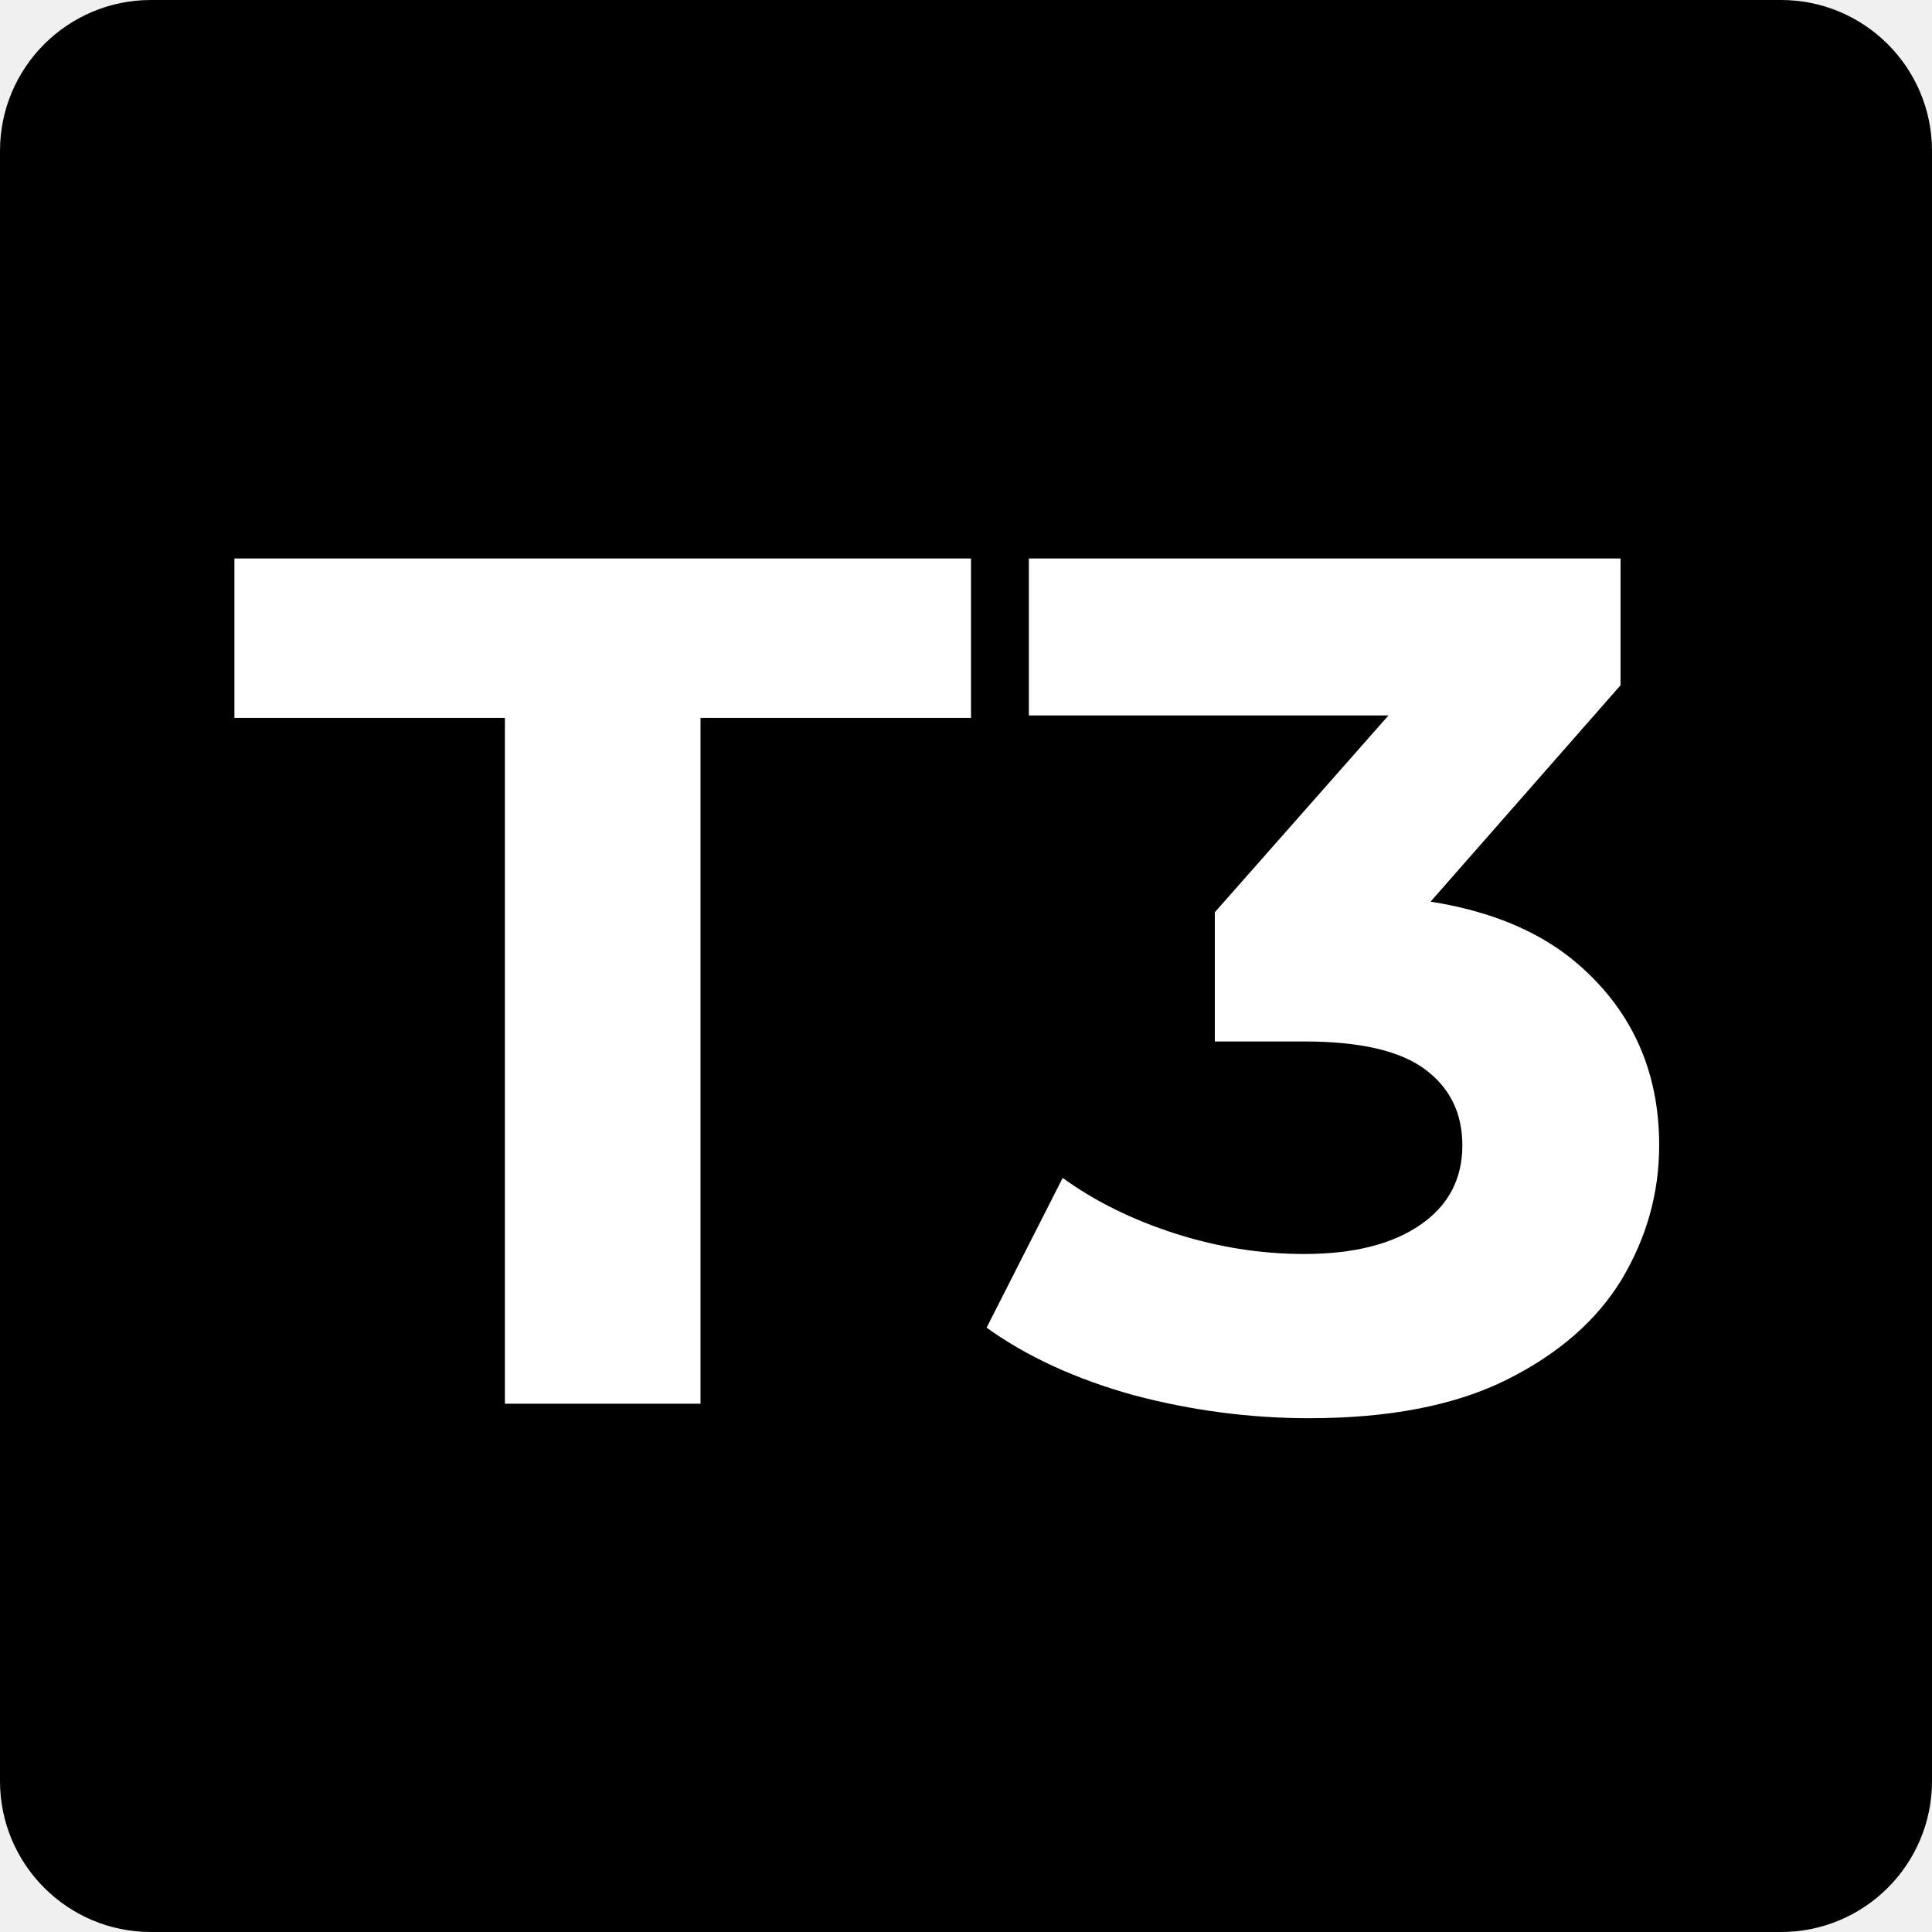
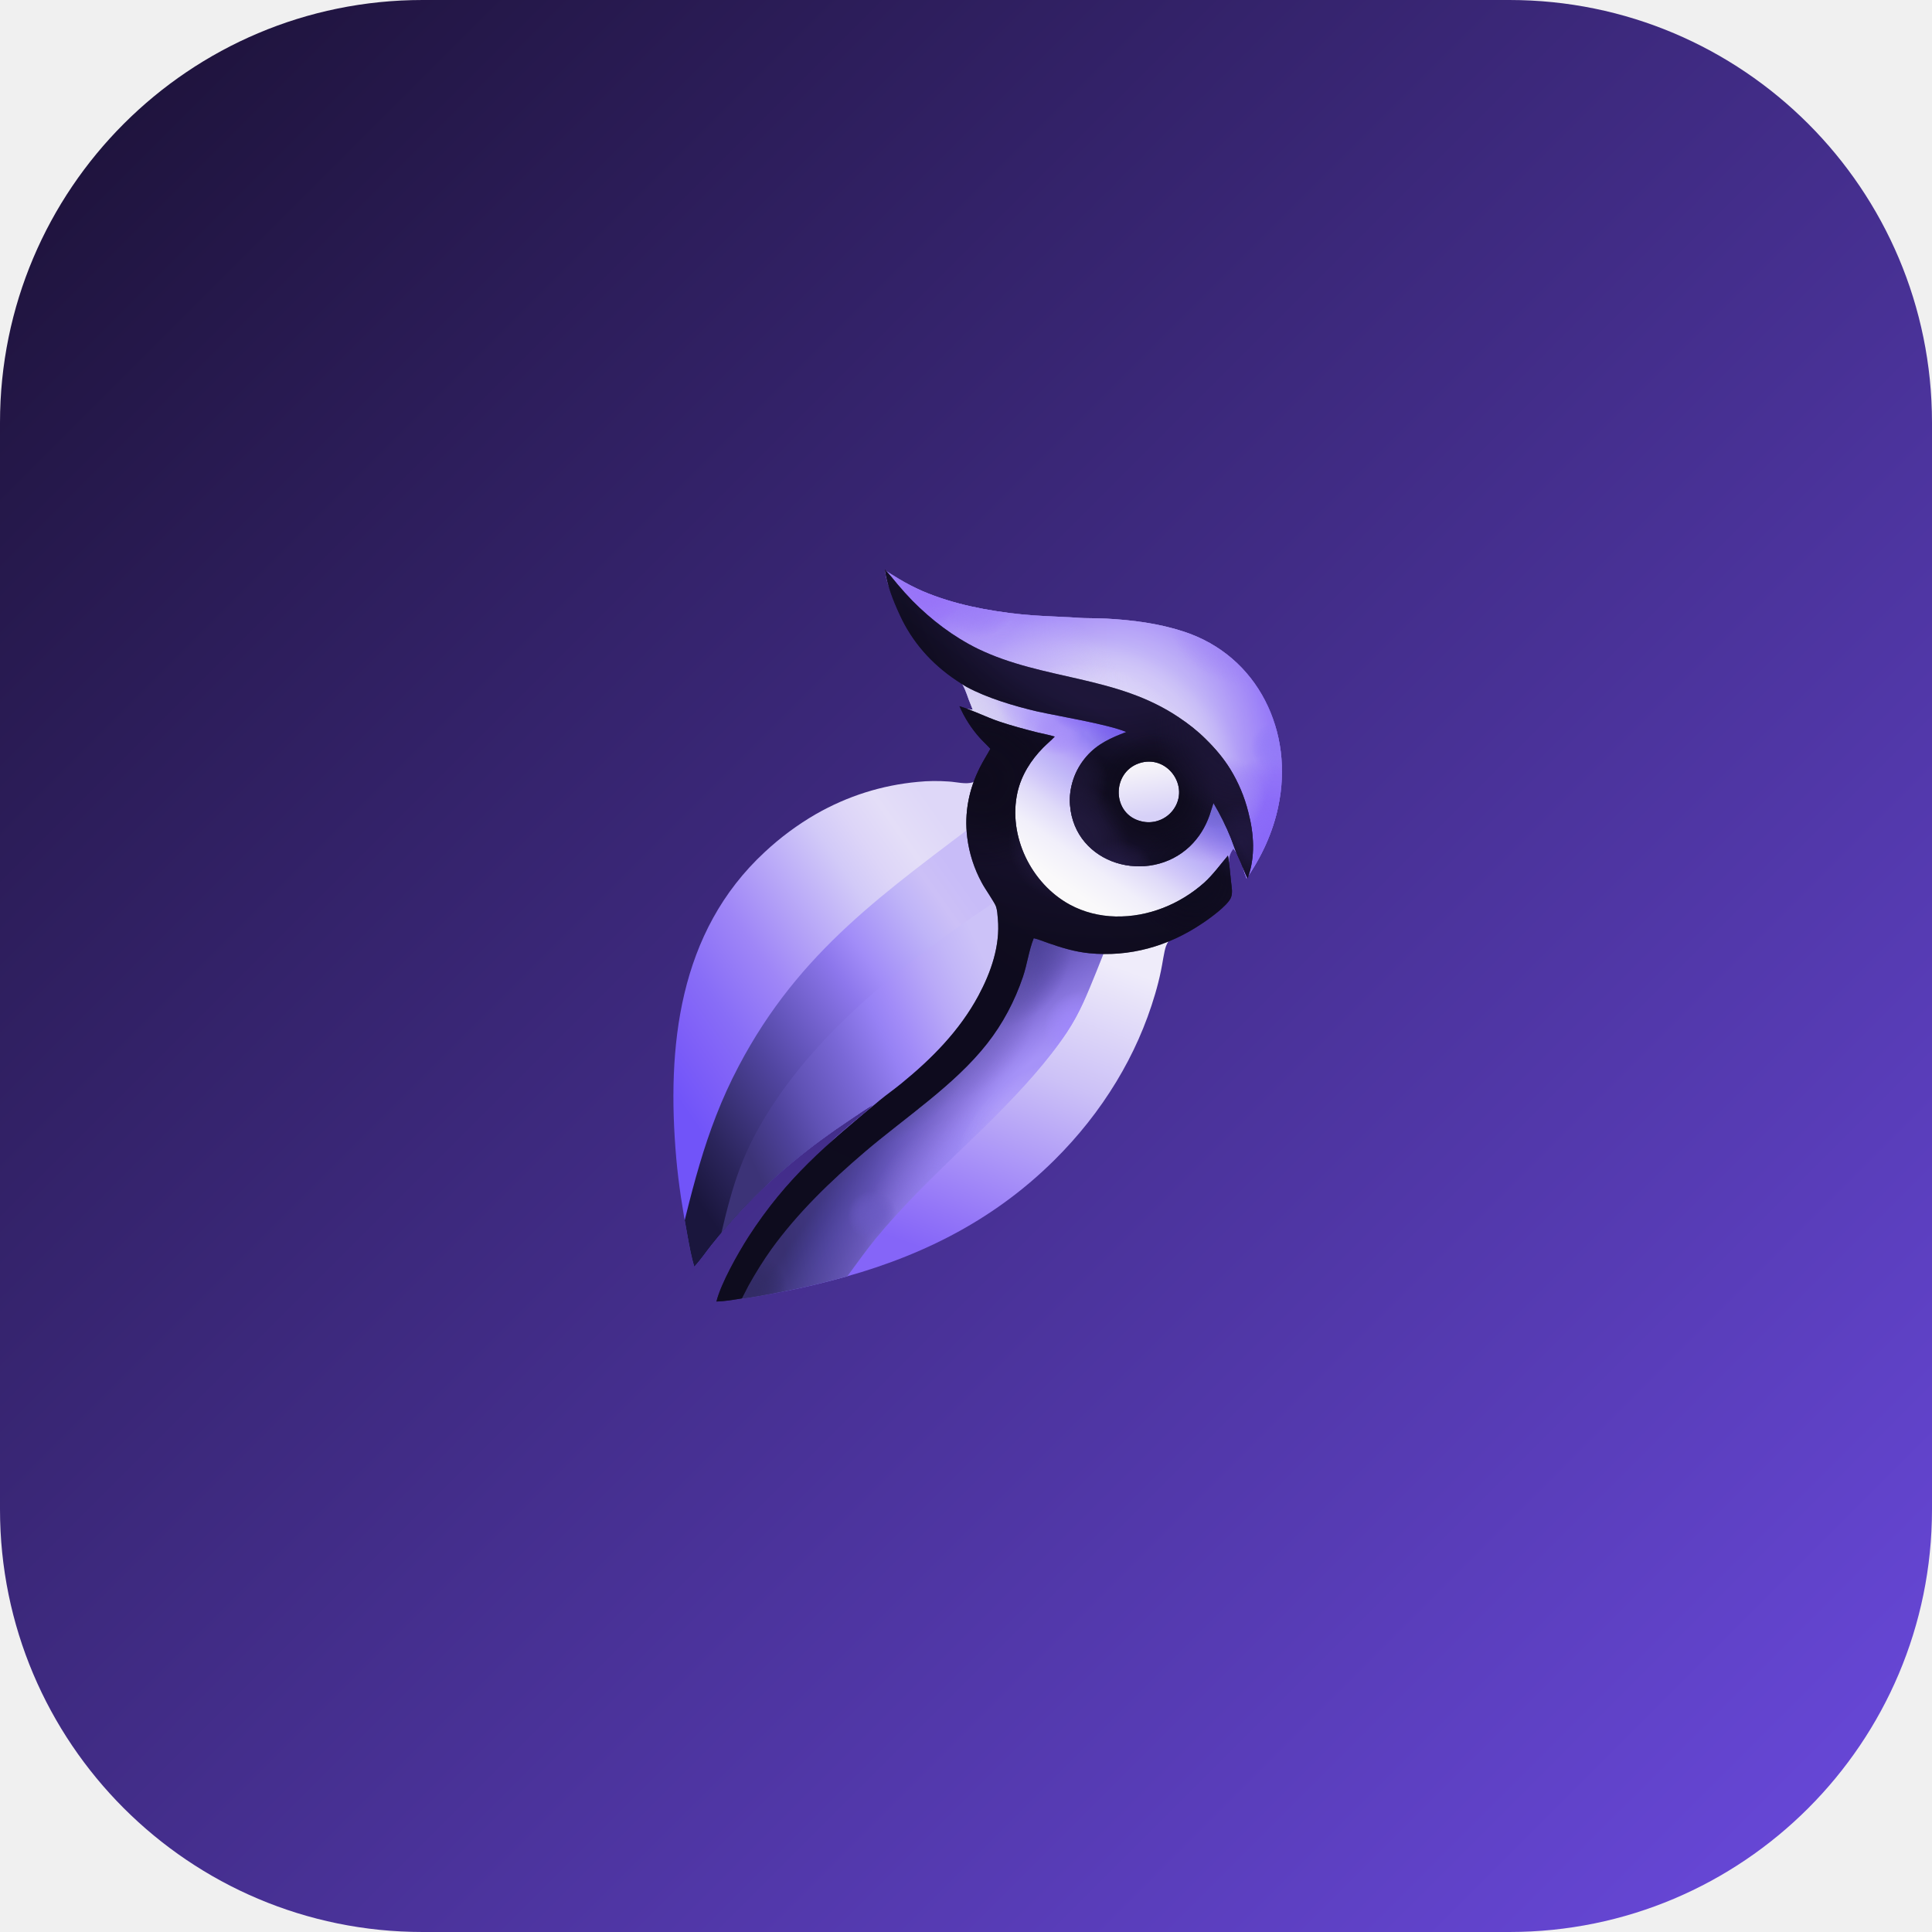
- <svg xmlns="http://www.w3.org/2000/svg" width="128" height="128" viewBox="0 0 128 128" fill="none">
-   <path d="M0 10C0 4.477 4.477 0 10 0H118C123.523 0 128 4.477 128 10V118C128 123.523 123.523 128 118 128H10C4.477 128 0 123.523 0 118V10Z" fill="black" />
-   <path d="M33.451 93V47.56H15.531V37H64.331V47.56H46.411V93H33.451ZM86.725 93.96C82.832 93.96 78.965 93.453 75.125 92.44C71.285 91.373 68.032 89.88 65.365 87.96L70.405 78.04C72.539 79.587 75.019 80.813 77.845 81.72C80.672 82.627 83.525 83.08 86.405 83.08C89.659 83.08 92.219 82.44 94.085 81.16C95.952 79.88 96.885 78.12 96.885 75.88C96.885 73.747 96.059 72.067 94.405 70.84C92.752 69.613 90.085 69 86.405 69H80.485V60.44L96.085 42.76L97.525 47.4H68.165V37H107.365V45.4L91.845 63.08L85.285 59.32H89.045C95.925 59.32 101.125 60.867 104.645 63.96C108.165 67.053 109.925 71.027 109.925 75.88C109.925 79.027 109.099 81.987 107.445 84.76C105.792 87.48 103.259 89.693 99.845 91.4C96.432 93.107 92.059 93.96 86.725 93.96Z" fill="white" />
+ <svg xmlns="http://www.w3.org/2000/svg" xmlns:xlink="http://www.w3.org/1999/xlink" width="128" height="128" viewBox="0 0 128 128" fill="none">
+   <defs>
+     <linearGradient id="mimirTile" x1="0" y1="0" x2="128" y2="128" gradientUnits="userSpaceOnUse">
+       <stop offset="0" stop-color="#1A1033" />
+       <stop offset="1" stop-color="#6B4AE0" />
+     </linearGradient>
+   </defs>
+   <rect x="0" y="0" width="128" height="128" rx="28" fill="url(#mimirTile)" />
+   <svg x="34" y="26" width="60" height="76" viewBox="0 0 512 512">
+     <defs>
+       <path id="p_wing" d="M102.4 426.0C100.6 420.2 99.6 414.2 98.5 408.3C95.8 393.8 93.5 379.4 92.2 364.8C86.7 301.9 93.3 236.8 142.3 191.5C151.1 183.3 160.8 176.1 171.2 170.1C189.1 159.9 208.3 153.8 228.8 151.9C234.6 151.3 240.5 151.3 246.3 151.7C250.3 151.9 256.1 153.5 259.9 152.1C261.3 151.6 262.6 150.7 263.9 149.9C264.3 150.7 264.7 151.5 264.8 152.4C265.0 155.0 263.1 162.1 262.5 165.1C261.6 170.7 261.7 180.4 262.8 186.0C264.0 192.6 266.2 199.2 269.3 205.2C271.7 209.8 276.4 215.4 278.1 219.6C279.1 222.3 280.0 230.3 280.0 233.3C280.0 236.2 279.5 238.9 279.2 241.7C279.0 243.5 278.9 245.3 278.6 247.1C277.3 255.2 273.3 264.7 269.7 271.9C268.3 274.8 266.9 277.6 265.4 280.4C261.3 287.4 255.6 295.3 250.1 301.3C247.1 304.6 243.8 307.7 240.6 310.8C237.8 313.7 235.0 316.6 232.1 319.3C227.1 323.8 219.8 329.6 214.3 333.7C211.4 335.9 208.2 337.6 205.2 339.7C198.5 344.4 191.7 348.9 185.0 353.5C181.9 355.6 179.0 358.0 175.6 359.7C180.6 353.9 189.1 347.0 195.1 342.0C198.2 339.4 201.3 337.1 204.1 334.1C199.4 336.7 195.0 339.9 190.6 342.8C168.3 357.6 147.5 374.3 129.3 393.9C123.2 400.4 117.5 407.0 112.0 413.9C108.8 417.9 105.9 422.3 102.4 426.0Z" />
+       <clipPath id="cw">
+         <use xlink:href="#p_wing" />
+       </clipPath>
+       <linearGradient id="wing0" gradientUnits="userSpaceOnUse" x1="99.0" y1="-69.3" x2="-117.2" y2="82.1">
+         <stop offset="0.082" stop-color="#ded7f8" />
+         <stop offset="0.173" stop-color="#e4def8" />
+         <stop offset="0.247" stop-color="#ddd5f8" />
+         <stop offset="0.316" stop-color="#d2caf8" />
+         <stop offset="0.567" stop-color="#9f86f7" />
+         <stop offset="0.702" stop-color="#886df7" />
+         <stop offset="0.781" stop-color="#8061f8" />
+         <stop offset="0.889" stop-color="#7154f9" />
+       </linearGradient>
+       <path id="p_wing_mid" d="M267.7 170.7C210.7 214.1 162.1 246.9 127.5 312.6C107.8 349.9 100.4 386.1 90.5 426.4L510.5 426.4L687.7 170.7Z" />
+       <linearGradient id="wing_mid0" gradientUnits="userSpaceOnUse" x1="83.5" y1="-58.5" x2="-128.2" y2="89.8">
+         <stop offset="0.051" stop-color="#c8bcf8" />
+         <stop offset="0.117" stop-color="#ccc0f7" />
+         <stop offset="0.184" stop-color="#bfb4f8" />
+         <stop offset="0.320" stop-color="#a28df8" />
+         <stop offset="0.391" stop-color="#8d77ec" />
+         <stop offset="0.543" stop-color="#6556bd" />
+         <stop offset="0.627" stop-color="#5145a0" />
+         <stop offset="0.821" stop-color="#2b255c" />
+         <stop offset="0.927" stop-color="#1a163d" />
+       </linearGradient>
+       <path id="p_wing_in2" d="M300.5 200.8C280.6 214.2 260.5 227.3 241.1 241.5C200.6 271.1 160.2 307.1 136.4 352.0C123.6 376.3 119.7 399.4 113.3 425.7L533.3 425.7L720.5 200.8Z" />
+       <linearGradient id="wing_in20" gradientUnits="userSpaceOnUse" x1="137.2" y1="-64.0" x2="-51.4" y2="24.0">
+         <stop offset="0.079" stop-color="#ccc2f8" />
+         <stop offset="0.167" stop-color="#c2b6f8" />
+         <stop offset="0.235" stop-color="#b9a9f8" />
+         <stop offset="0.357" stop-color="#a28cf8" />
+         <stop offset="0.416" stop-color="#9681f4" />
+         <stop offset="0.538" stop-color="#7a68d7" />
+         <stop offset="0.679" stop-color="#6052b5" />
+         <stop offset="0.765" stop-color="#4e429b" />
+         <stop offset="0.884" stop-color="#3c3377" />
+       </linearGradient>
+       <path id="p_body" d="M123.2 444.5C124.7 439.4 127.5 435.0 130.1 430.4C136.1 419.6 143.3 409.6 151.2 400.2C152.4 398.8 153.5 397.3 154.7 396.0C156.0 394.5 157.5 393.1 158.8 391.6C160.1 390.1 161.3 388.5 162.6 387.0C166.8 382.4 171.8 377.5 176.4 373.2C178.2 371.5 180.2 370.1 182.1 368.4C183.8 366.8 185.4 365.1 187.1 363.6C188.5 362.3 189.9 361.3 191.3 360.1C194.7 357.1 198.1 354.2 201.5 351.3C213.2 341.8 225.2 332.6 236.8 323.0C240.6 319.7 245.3 316.0 248.9 312.6C253.4 308.3 257.4 303.8 261.3 299.0C263.9 295.9 266.1 292.7 268.3 289.3C275.4 278.8 279.3 270.5 283.3 258.5C284.1 255.9 284.9 253.4 285.5 250.8C286.8 245.1 287.4 239.2 293.2 236.2C294.5 235.5 295.9 235.3 297.4 235.4C301.4 235.7 309.9 239.9 314.8 241.1C318.5 242.0 322.2 242.7 326.0 243.2C335.1 244.4 339.7 244.1 348.7 242.5C353.6 241.6 365.4 238.1 369.0 238.1C370.2 238.1 371.3 238.5 372.5 238.9C371.3 240.8 369.9 242.6 369.1 244.7C368.0 247.5 367.0 255.3 366.2 258.8C365.3 263.2 364.2 267.5 362.9 271.9C357.8 289.3 350.4 305.9 341.0 321.4C331.2 337.6 319.4 352.4 306.0 365.7C270.2 401.2 227.4 421.8 178.9 434.1C167.0 437.2 154.9 439.8 142.8 441.9C137.1 442.9 128.8 444.5 123.2 444.5Z" />
+       <clipPath id="cb">
+         <use xlink:href="#p_body" />
+       </clipPath>
+       <linearGradient id="body0" gradientUnits="userSpaceOnUse" x1="-36.6" y1="100.5" x2="-114.4" y2="314.4">
+         <stop offset="0.075" stop-color="#efecfa" />
+         <stop offset="0.394" stop-color="#ccc1f7" />
+         <stop offset="0.799" stop-color="#9375f8" />
+         <stop offset="0.899" stop-color="#8565f8" />
+       </linearGradient>
+       <path id="p_body_in" d="M339.1 235.8C335.9 243.7 332.7 251.5 329.6 259.4C324.6 271.7 320.4 282.3 313.0 293.5C291.4 326.0 255.3 356.5 227.8 384.7C219.9 392.9 212.2 401.2 205.0 410.0C199.9 416.3 195.1 422.9 190.3 429.5C183.1 439.1 176.0 448.8 168.8 458.4L-251.2 458.4L-80.9 235.8Z" />
+       <linearGradient id="body_in0" gradientUnits="userSpaceOnUse" x1="294.8" y1="206.4" x2="346.5" y2="242.6">
+         <stop offset="0.090" stop-color="#3d3478" />
+         <stop offset="0.214" stop-color="#4a3f94" />
+         <stop offset="0.315" stop-color="#584ca8" />
+         <stop offset="0.401" stop-color="#6354b7" />
+         <stop offset="0.530" stop-color="#7261c4" />
+         <stop offset="0.627" stop-color="#7f6bd2" />
+         <stop offset="0.744" stop-color="#927de7" />
+         <stop offset="0.818" stop-color="#9a86f0" />
+         <stop offset="0.916" stop-color="#a28df7" />
+       </linearGradient>
+       <radialGradient id="body_in1" gradientUnits="userSpaceOnUse" cx="342.0" cy="390.9" r="214.9">
+         <stop offset="0.439" stop-color="#a997f9" />
+         <stop offset="0.481" stop-color="#9985ec" />
+         <stop offset="0.541" stop-color="#816ed6" />
+         <stop offset="0.614" stop-color="#6858be" />
+         <stop offset="0.656" stop-color="#5b4dae" />
+         <stop offset="0.780" stop-color="#443b8e" />
+         <stop offset="0.885" stop-color="#342e6c" />
+       </radialGradient>
+       <radialGradient id="body_inb0" gradientUnits="userSpaceOnUse" cx="266" cy="243" r="50">
+         <stop offset="0" stop-color="#453b8c" stop-opacity="0.80" />
+         <stop offset=".5" stop-color="#453b8c" stop-opacity="0.60" />
+         <stop offset=".8" stop-color="#453b8c" stop-opacity="0.29" />
+         <stop offset="1" stop-color="#453b8c" stop-opacity="0.00" />
+       </radialGradient>
+       <radialGradient id="body_inb1" gradientUnits="userSpaceOnUse" cx="273" cy="411" r="75">
+         <stop offset="0" stop-color="#917df0" stop-opacity="0.80" />
+         <stop offset=".5" stop-color="#917df0" stop-opacity="0.60" />
+         <stop offset=".8" stop-color="#917df0" stop-opacity="0.29" />
+         <stop offset="1" stop-color="#917df0" stop-opacity="0.00" />
+       </radialGradient>
+       <radialGradient id="body_inb2" gradientUnits="userSpaceOnUse" cx="224" cy="264" r="75">
+         <stop offset="0" stop-color="#6f5fb5" stop-opacity="0.80" />
+         <stop offset=".5" stop-color="#6f5fb5" stop-opacity="0.60" />
+         <stop offset=".8" stop-color="#6f5fb5" stop-opacity="0.29" />
+         <stop offset="1" stop-color="#6f5fb5" stop-opacity="0.00" />
+       </radialGradient>
+       <radialGradient id="body_inb3" gradientUnits="userSpaceOnUse" cx="203" cy="397" r="14">
+         <stop offset="0" stop-color="#6a5ac3" stop-opacity="0.80" />
+         <stop offset=".5" stop-color="#6a5ac3" stop-opacity="0.60" />
+         <stop offset=".8" stop-color="#6a5ac3" stop-opacity="0.29" />
+         <stop offset="1" stop-color="#6a5ac3" stop-opacity="0.00" />
+       </radialGradient>
+       <radialGradient id="body_inb4" gradientUnits="userSpaceOnUse" cx="322" cy="292" r="22">
+         <stop offset="0" stop-color="#a189ff" stop-opacity="0.80" />
+         <stop offset=".5" stop-color="#a189ff" stop-opacity="0.60" />
+         <stop offset=".8" stop-color="#a189ff" stop-opacity="0.29" />
+         <stop offset="1" stop-color="#a189ff" stop-opacity="0.00" />
+       </radialGradient>
+       <radialGradient id="body_inb5" gradientUnits="userSpaceOnUse" cx="189" cy="285" r="75">
+         <stop offset="0" stop-color="#474578" stop-opacity="0.80" />
+         <stop offset=".5" stop-color="#474578" stop-opacity="0.60" />
+         <stop offset=".8" stop-color="#474578" stop-opacity="0.29" />
+         <stop offset="1" stop-color="#474578" stop-opacity="0.00" />
+       </radialGradient>
+       <radialGradient id="body_inb6" gradientUnits="userSpaceOnUse" cx="322" cy="383" r="75">
+         <stop offset="0" stop-color="#d9cbff" stop-opacity="0.80" />
+         <stop offset=".5" stop-color="#d9cbff" stop-opacity="0.60" />
+         <stop offset=".8" stop-color="#d9cbff" stop-opacity="0.29" />
+         <stop offset="1" stop-color="#d9cbff" stop-opacity="0.00" />
+       </radialGradient>
+       <radialGradient id="body_inb7" gradientUnits="userSpaceOnUse" cx="133" cy="439" r="22">
+         <stop offset="0" stop-color="#302a62" stop-opacity="0.80" />
+         <stop offset=".5" stop-color="#302a62" stop-opacity="0.60" />
+         <stop offset=".8" stop-color="#302a62" stop-opacity="0.29" />
+         <stop offset="1" stop-color="#302a62" stop-opacity="0.00" />
+       </radialGradient>
+       <path id="p_cap" d="M414.6 206.5C410.9 197.5 413.0 197.1 413.0 188.7C412.9 184.0 411.9 178.1 410.9 173.5C408.3 161.1 402.6 148.9 394.5 139.2C392.5 136.8 390.2 134.6 387.9 132.4C381.5 125.9 374.7 120.5 366.7 116.1C360.3 112.5 353.6 109.3 346.7 106.9C341.1 104.8 335.3 103.4 329.5 101.9C321.9 100.0 314.3 98.2 306.7 96.5C299.8 95.0 292.8 93.5 285.9 91.5C269.3 86.7 255.7 80.5 241.5 70.5C234.4 65.5 228.5 60.0 222.4 53.8C219.4 50.8 215.8 47.9 213.7 44.2C211.7 40.7 210.7 36.3 210.2 32.3C212.8 33.8 215.4 35.6 218.0 37.1C222.3 39.7 226.8 42.0 231.3 44.0C249.1 51.6 268.3 55.2 287.4 57.2C295.6 58.0 303.7 58.3 311.9 58.7C315.5 58.8 319.2 59.2 322.9 59.3C327.0 59.4 331.2 59.4 335.4 59.6C350.1 60.4 365.0 62.3 379.0 66.9C421.3 80.7 441.6 123.7 432.5 166.0C429.5 180.4 423.0 194.5 414.6 206.5Z" />
+       <linearGradient id="cap0" gradientUnits="userSpaceOnUse" x1="221.0" y1="0.0" x2="432.0" y2="0.0">
+         <stop offset="0.145" stop-color="#a184f8" />
+         <stop offset="0.404" stop-color="#bcabf8" />
+         <stop offset="0.500" stop-color="#c4b6f7" />
+         <stop offset="0.585" stop-color="#c8bdf8" />
+         <stop offset="0.661" stop-color="#c7bbf8" />
+         <stop offset="0.728" stop-color="#c3b7f7" />
+         <stop offset="0.789" stop-color="#bdb0f7" />
+         <stop offset="0.843" stop-color="#b6a5f7" />
+         <stop offset="0.893" stop-color="#ab97f7" />
+         <stop offset="0.974" stop-color="#9177f8" />
+       </linearGradient>
+       <radialGradient id="cap1" gradientUnits="userSpaceOnUse" cx="309.3" cy="181.1" r="165.6">
+         <stop offset="0.577" stop-color="#dcd5f8" />
+         <stop offset="0.616" stop-color="#cfc5f8" />
+         <stop offset="0.644" stop-color="#c3b5f8" />
+         <stop offset="0.667" stop-color="#b5a2f8" />
+         <stop offset="0.686" stop-color="#ad98f7" />
+         <stop offset="0.832" stop-color="#9878f7" />
+       </radialGradient>
+       <radialGradient id="cap2" gradientUnits="userSpaceOnUse" cx="343.7" cy="129.4" r="151.3">
+         <stop offset="0.254" stop-color="#d5ccf8" />
+         <stop offset="0.315" stop-color="#cdc3f8" />
+         <stop offset="0.357" stop-color="#c5b9f7" />
+         <stop offset="0.452" stop-color="#b09bf7" />
+         <stop offset="0.528" stop-color="#a087f8" />
+         <stop offset="0.584" stop-color="#9476f8" />
+         <stop offset="0.743" stop-color="#9d7ef8" />
+       </radialGradient>
+       <radialGradient id="capb0" gradientUnits="userSpaceOnUse" cx="277" cy="125" r="75">
+         <stop offset="0" stop-color="#c8b9f8" stop-opacity="0.80" />
+         <stop offset=".5" stop-color="#c8b9f8" stop-opacity="0.60" />
+         <stop offset=".8" stop-color="#c8b9f8" stop-opacity="0.29" />
+         <stop offset="1" stop-color="#c8b9f8" stop-opacity="0.00" />
+       </radialGradient>
+       <radialGradient id="capb1" gradientUnits="userSpaceOnUse" cx="431" cy="188" r="50">
+         <stop offset="0" stop-color="#8360f8" stop-opacity="0.80" />
+         <stop offset=".5" stop-color="#8360f8" stop-opacity="0.60" />
+         <stop offset=".8" stop-color="#8360f8" stop-opacity="0.29" />
+         <stop offset="1" stop-color="#8360f8" stop-opacity="0.00" />
+       </radialGradient>
+       <radialGradient id="capb2" gradientUnits="userSpaceOnUse" cx="319" cy="160" r="75">
+         <stop offset="0" stop-color="#f9fcf8" stop-opacity="0.80" />
+         <stop offset=".5" stop-color="#f9fcf8" stop-opacity="0.60" />
+         <stop offset=".8" stop-color="#f9fcf8" stop-opacity="0.29" />
+         <stop offset="1" stop-color="#f9fcf8" stop-opacity="0.00" />
+       </radialGradient>
+       <radialGradient id="capb3" gradientUnits="userSpaceOnUse" cx="417" cy="48" r="50">
+         <stop offset="0" stop-color="#9c81f5" stop-opacity="0.80" />
+         <stop offset=".5" stop-color="#9c81f5" stop-opacity="0.60" />
+         <stop offset=".8" stop-color="#9c81f5" stop-opacity="0.29" />
+         <stop offset="1" stop-color="#9c81f5" stop-opacity="0.00" />
+       </radialGradient>
+       <radialGradient id="capb4" gradientUnits="userSpaceOnUse" cx="263" cy="48" r="22">
+         <stop offset="0" stop-color="#9b7df7" stop-opacity="0.80" />
+         <stop offset=".5" stop-color="#9b7df7" stop-opacity="0.60" />
+         <stop offset=".8" stop-color="#9b7df7" stop-opacity="0.29" />
+         <stop offset="1" stop-color="#9b7df7" stop-opacity="0.00" />
+       </radialGradient>
+       <radialGradient id="capb5" gradientUnits="userSpaceOnUse" cx="235" cy="41" r="22">
+         <stop offset="0" stop-color="#966ff8" stop-opacity="0.80" />
+         <stop offset=".5" stop-color="#966ff8" stop-opacity="0.60" />
+         <stop offset=".8" stop-color="#966ff8" stop-opacity="0.29" />
+         <stop offset="1" stop-color="#966ff8" stop-opacity="0.00" />
+       </radialGradient>
+       <radialGradient id="capb6" gradientUnits="userSpaceOnUse" cx="403" cy="160" r="22">
+         <stop offset="0" stop-color="#a087f7" stop-opacity="0.80" />
+         <stop offset=".5" stop-color="#a087f7" stop-opacity="0.60" />
+         <stop offset=".8" stop-color="#a087f7" stop-opacity="0.29" />
+         <stop offset="1" stop-color="#a087f7" stop-opacity="0.00" />
+       </radialGradient>
+       <radialGradient id="capb7" gradientUnits="userSpaceOnUse" cx="431" cy="132" r="14">
+         <stop offset="0" stop-color="#937bf7" stop-opacity="0.80" />
+         <stop offset=".5" stop-color="#937bf7" stop-opacity="0.60" />
+         <stop offset=".8" stop-color="#937bf7" stop-opacity="0.29" />
+         <stop offset="1" stop-color="#937bf7" stop-opacity="0.00" />
+       </radialGradient>
+       <path id="p_eye" d="M294.3 129.7C289.8 128.0 285.1 126.9 280.5 125.6C276.1 124.4 271.6 122.9 267.3 121.2C260.2 118.4 256.8 117.8 253.9 110.2C255.9 110.5 257.8 110.9 259.8 111.1C259.1 109.1 258.2 107.2 257.5 105.3C256.8 103.4 256.2 101.5 255.4 99.7C254.4 97.4 253.2 95.4 252.0 93.2C253.3 93.0 254.6 92.8 255.9 93.0C260.2 93.5 272.9 99.4 278.4 101.2C295.1 106.8 312.5 109.6 329.7 113.2C336.0 114.5 346.0 116.5 351.0 120.6C352.2 121.6 353.0 122.8 353.9 124.1C349.0 130.6 345.3 129.6 339.0 133.0C331.6 136.9 325.4 143.0 322.6 150.9C321.2 155.1 319.8 159.6 320.2 164.0C320.3 166.2 320.9 168.3 321.4 170.3C323.0 175.8 325.7 180.8 329.8 184.8C340.2 194.8 357.4 196.8 370.1 190.2C377.0 186.6 382.8 181.1 386.2 174.0C389.8 166.5 388.9 161.4 395.8 156.1C397.1 157.0 398.3 157.8 399.3 159.0C402.9 163.1 408.4 175.2 410.5 180.6C412.7 185.9 413.9 188.7 410.5 193.8C409.4 192.5 408.3 191.2 407.1 189.8C402.4 196.4 406.6 198.9 403.2 203.8C401.6 206.1 399.4 208.0 397.5 210.0C395.7 211.7 394.0 213.6 392.1 215.2C381.3 224.2 366.7 231.5 352.6 232.8C349.5 233.1 346.3 233.0 343.1 233.0C334.0 233.0 327.9 233.0 319.2 229.5C315.2 228.0 311.2 226.0 307.6 223.7C304.1 221.4 301.1 218.6 298.2 215.6C296.2 213.6 294.1 211.7 292.4 209.5C286.1 201.7 281.6 192.0 279.6 182.2C279.1 179.8 279.1 177.3 278.8 174.8C278.7 173.0 278.3 171.2 278.2 169.4C278.1 166.6 279.4 157.1 280.2 154.2C281.0 151.2 282.2 148.3 283.6 145.4C287.0 138.5 289.6 135.5 294.3 129.7Z" />
+       <linearGradient id="eye0" gradientUnits="userSpaceOnUse" x1="53.6" y1="-76.5" x2="0.4" y2="-0.5">
+         <stop offset="0.123" stop-color="#9380f4" />
+         <stop offset="0.222" stop-color="#aa95f8" />
+         <stop offset="0.300" stop-color="#baaaf8" />
+         <stop offset="0.389" stop-color="#c2b9f8" />
+         <stop offset="0.493" stop-color="#d2c9f9" />
+         <stop offset="0.581" stop-color="#dfdaf9" />
+         <stop offset="0.751" stop-color="#f1effa" />
+         <stop offset="0.937" stop-color="#faf9fa" />
+       </linearGradient>
+       <radialGradient id="eyeb0" gradientUnits="userSpaceOnUse" cx="259" cy="109" r="34">
+         <stop offset="0" stop-color="#dfdbf2" stop-opacity="0.80" />
+         <stop offset=".5" stop-color="#dfdbf2" stop-opacity="0.60" />
+         <stop offset=".8" stop-color="#dfdbf2" stop-opacity="0.29" />
+         <stop offset="1" stop-color="#dfdbf2" stop-opacity="0.00" />
+       </radialGradient>
+       <radialGradient id="eyeb1" gradientUnits="userSpaceOnUse" cx="399" cy="123" r="75">
+         <stop offset="0" stop-color="#6158c5" stop-opacity="0.80" />
+         <stop offset=".5" stop-color="#6158c5" stop-opacity="0.60" />
+         <stop offset=".8" stop-color="#6158c5" stop-opacity="0.29" />
+         <stop offset="1" stop-color="#6158c5" stop-opacity="0.00" />
+       </radialGradient>
+       <radialGradient id="eyeb2" gradientUnits="userSpaceOnUse" cx="294" cy="102" r="22">
+         <stop offset="0" stop-color="#bdacfb" stop-opacity="0.80" />
+         <stop offset=".5" stop-color="#bdacfb" stop-opacity="0.60" />
+         <stop offset=".8" stop-color="#bdacfb" stop-opacity="0.29" />
+         <stop offset="1" stop-color="#bdacfb" stop-opacity="0.00" />
+       </radialGradient>
+       <radialGradient id="eyeb3" gradientUnits="userSpaceOnUse" cx="350" cy="102" r="34">
+         <stop offset="0" stop-color="#6c48f7" stop-opacity="0.80" />
+         <stop offset=".5" stop-color="#6c48f7" stop-opacity="0.60" />
+         <stop offset=".8" stop-color="#6c48f7" stop-opacity="0.29" />
+         <stop offset="1" stop-color="#6c48f7" stop-opacity="0.00" />
+       </radialGradient>
+       <radialGradient id="eyeb4" gradientUnits="userSpaceOnUse" cx="308" cy="123" r="14">
+         <stop offset="0" stop-color="#aa92f9" stop-opacity="0.80" />
+         <stop offset=".5" stop-color="#aa92f9" stop-opacity="0.60" />
+         <stop offset=".8" stop-color="#aa92f9" stop-opacity="0.29" />
+         <stop offset="1" stop-color="#aa92f9" stop-opacity="0.00" />
+       </radialGradient>
+       <radialGradient id="eyeb5" gradientUnits="userSpaceOnUse" cx="322" cy="102" r="22">
+         <stop offset="0" stop-color="#8464f3" stop-opacity="0.80" />
+         <stop offset=".5" stop-color="#8464f3" stop-opacity="0.60" />
+         <stop offset=".8" stop-color="#8464f3" stop-opacity="0.29" />
+         <stop offset="1" stop-color="#8464f3" stop-opacity="0.00" />
+       </radialGradient>
+       <radialGradient id="eyeb6" gradientUnits="userSpaceOnUse" cx="399" cy="165" r="14">
+         <stop offset="0" stop-color="#7065cf" stop-opacity="0.80" />
+         <stop offset=".5" stop-color="#7065cf" stop-opacity="0.60" />
+         <stop offset=".8" stop-color="#7065cf" stop-opacity="0.29" />
+         <stop offset="1" stop-color="#7065cf" stop-opacity="0.00" />
+       </radialGradient>
+       <path id="p_pup" d="M367.0 179.1C364.1 180.0 361.1 180.0 358.1 180.0C356.0 180.0 353.8 179.9 351.8 179.3C345.7 177.3 339.5 171.1 337.7 164.9C337.0 162.5 337.0 160.0 337.0 157.6C337.0 155.4 337.1 153.2 337.6 151.1C339.2 144.1 345.0 138.8 351.5 136.2C354.2 135.1 357.0 135.0 359.8 135.0C364.2 135.1 368.2 136.2 372.0 138.6C387.2 148.3 384.6 173.7 367.0 179.1Z" />
+       <linearGradient id="pup0" gradientUnits="userSpaceOnUse" x1="35.0" y1="198.4" x2="40.6" y2="230.0">
+         <stop offset="0.078" stop-color="#f5f3f9" />
+         <stop offset="0.925" stop-color="#d7d1f8" />
+       </linearGradient>
+       <path id="p_ink" d="M415.2 206.5C413.7 203.6 412.7 200.6 411.4 197.6C410.4 195.3 409.3 193.1 408.4 190.8C407.5 188.5 406.7 186.1 405.8 183.8C403.0 176.9 399.7 170.3 395.9 163.9C395.1 166.2 394.5 168.5 393.7 170.8C391.4 177.4 387.7 183.4 382.6 188.3C359.3 210.5 317.4 198.8 314.8 165.0C314.4 160.2 315.1 155.3 316.6 150.7C318.2 145.8 320.8 141.3 324.2 137.4C330.4 130.3 338.0 127.0 346.6 123.7C336.1 119.3 309.0 114.9 296.3 112.1C283.5 109.1 267.9 104.5 256.3 98.2C254.3 97.1 252.4 95.7 250.5 94.5C236.6 85.2 225.6 72.9 218.6 57.6C214.8 49.4 211.4 40.8 210.1 31.8C212.7 34.5 215.0 37.4 217.3 40.2C220.0 43.4 222.8 46.5 225.7 49.5C236.5 60.4 248.8 69.8 262.6 76.6C299.7 94.6 341.2 91.6 376.4 115.5C381.8 119.1 386.9 123.1 391.5 127.7C396.8 132.9 401.5 138.4 405.4 144.7C410.0 152.2 413.5 160.4 415.6 169.0C418.8 181.2 419.7 194.5 415.2 206.5ZM114.9 445.7C117.5 435.3 127.0 418.6 132.9 409.3C154.8 375.4 177.0 357.2 207.3 331.9C211.3 328.6 215.5 325.7 219.5 322.4C236.7 308.4 252.4 292.5 263.0 272.8C270.1 259.6 275.4 244.5 274.0 229.3C273.8 227.0 273.7 224.7 273.0 222.5C272.3 220.2 266.6 212.2 264.9 208.9C260.6 201.0 257.8 192.3 256.7 183.3C255.0 169.4 257.6 156.2 263.9 143.7C265.7 140.1 267.9 136.7 269.8 133.2C267.9 131.1 265.8 129.2 263.9 127.1C259.1 121.8 255.2 115.7 252.3 109.1C260.1 111.5 267.3 115.3 275.1 117.9C282.0 120.2 289.1 122.1 296.2 123.9C299.5 124.7 302.9 125.3 306.2 126.3C304.1 128.5 301.8 130.4 299.6 132.6C292.7 139.6 287.3 148.1 285.1 157.8C279.6 182.4 292.8 209.4 314.7 221.3C322.6 225.6 331.6 227.8 340.5 228.0C359.0 228.4 377.0 221.1 390.7 208.9C395.9 204.1 399.6 198.9 404.1 193.6C405.0 198.7 405.3 203.8 405.9 208.8C406.2 211.6 406.9 214.8 405.7 217.5C403.8 221.9 393.3 229.5 389.1 232.2C370.2 244.9 348.5 251.0 325.8 248.8C317.6 248.0 309.8 245.6 302.1 242.9C299.5 242.0 297.0 240.9 294.3 240.3C291.5 247.3 290.6 255.0 288.2 262.1C283.6 275.7 276.8 288.6 268.0 299.8C249.5 323.4 221.3 341.8 198.5 361.3C179.3 377.7 160.9 395.4 146.0 416.0C141.3 422.6 137.0 429.5 133.0 436.7C131.7 439.1 130.6 441.5 129.3 443.9C125.2 444.7 119.0 445.6 114.9 445.7ZM364.8 173.8C368.1 172.7 371.0 170.6 373.1 167.8C383.0 154.5 369.6 136.0 353.8 141.4C338.1 146.8 338.5 170.3 355.1 174.2C358.2 175.0 361.7 174.9 364.8 173.8Z" />
+       <linearGradient id="ink0" gradientUnits="userSpaceOnUse" x1="68.6" y1="-98.0" x2="-169.3" y2="241.8">
+         <stop offset="0.024" stop-color="#1b1534" />
+         <stop offset="0.053" stop-color="#1c1537" />
+         <stop offset="0.103" stop-color="#110e25" />
+         <stop offset="0.140" stop-color="#100c20" />
+         <stop offset="0.172" stop-color="#120e25" />
+         <stop offset="0.217" stop-color="#0f0c1e" />
+         <stop offset="0.317" stop-color="#120e24" />
+         <stop offset="0.419" stop-color="#0e0c1e" />
+         <stop offset="0.854" stop-color="#0e0b1e" />
+       </linearGradient>
+       <radialGradient id="ink1" gradientUnits="userSpaceOnUse" cx="337.3" cy="24.0" r="472.9">
+         <stop offset="0.182" stop-color="#1f173c" />
+         <stop offset="0.221" stop-color="#15102a" />
+         <stop offset="0.252" stop-color="#0f0c1e" />
+         <stop offset="0.293" stop-color="#151027" />
+         <stop offset="0.332" stop-color="#151028" />
+         <stop offset="0.373" stop-color="#18122f" />
+         <stop offset="0.469" stop-color="#0e0b1d" />
+         <stop offset="0.854" stop-color="#0e0c1d" />
+       </radialGradient>
+       <radialGradient id="inkb0" gradientUnits="userSpaceOnUse" cx="265" cy="151" r="50">
+         <stop offset="0" stop-color="#0d0a1a" stop-opacity="0.80" />
+         <stop offset=".5" stop-color="#0d0a1a" stop-opacity="0.60" />
+         <stop offset=".8" stop-color="#0d0a1a" stop-opacity="0.29" />
+         <stop offset="1" stop-color="#0d0a1a" stop-opacity="0.00" />
+       </radialGradient>
+       <radialGradient id="inkb1" gradientUnits="userSpaceOnUse" cx="314" cy="186" r="34">
+         <stop offset="0" stop-color="#271e47" stop-opacity="0.80" />
+         <stop offset=".5" stop-color="#271e47" stop-opacity="0.60" />
+         <stop offset=".8" stop-color="#271e47" stop-opacity="0.29" />
+         <stop offset="1" stop-color="#271e47" stop-opacity="0.00" />
+       </radialGradient>
+       <radialGradient id="inkb2" gradientUnits="userSpaceOnUse" cx="363" cy="158" r="34">
+         <stop offset="0" stop-color="#0b0917" stop-opacity="0.80" />
+         <stop offset=".5" stop-color="#0b0917" stop-opacity="0.60" />
+         <stop offset=".8" stop-color="#0b0917" stop-opacity="0.29" />
+         <stop offset="1" stop-color="#0b0917" stop-opacity="0.00" />
+       </radialGradient>
+       <radialGradient id="inkb3" gradientUnits="userSpaceOnUse" cx="412" cy="123" r="50">
+         <stop offset="0" stop-color="#1f173c" stop-opacity="0.80" />
+         <stop offset=".5" stop-color="#1f173c" stop-opacity="0.60" />
+         <stop offset=".8" stop-color="#1f173c" stop-opacity="0.29" />
+         <stop offset="1" stop-color="#1f173c" stop-opacity="0.00" />
+       </radialGradient>
+       <radialGradient id="inkb4" gradientUnits="userSpaceOnUse" cx="412" cy="186" r="22">
+         <stop offset="0" stop-color="#221943" stop-opacity="0.80" />
+         <stop offset=".5" stop-color="#221943" stop-opacity="0.60" />
+         <stop offset=".8" stop-color="#221943" stop-opacity="0.29" />
+         <stop offset="1" stop-color="#221943" stop-opacity="0.00" />
+       </radialGradient>
+       <radialGradient id="inkb5" gradientUnits="userSpaceOnUse" cx="384" cy="207" r="34">
+         <stop offset="0" stop-color="#0d0b1c" stop-opacity="0.80" />
+         <stop offset=".5" stop-color="#0d0b1c" stop-opacity="0.60" />
+         <stop offset=".8" stop-color="#0d0b1c" stop-opacity="0.29" />
+         <stop offset="1" stop-color="#0d0b1c" stop-opacity="0.00" />
+       </radialGradient>
+       <radialGradient id="inkb6" gradientUnits="userSpaceOnUse" cx="314" cy="151" r="22">
+         <stop offset="0" stop-color="#1f1839" stop-opacity="0.80" />
+         <stop offset=".5" stop-color="#1f1839" stop-opacity="0.60" />
+         <stop offset=".8" stop-color="#1f1839" stop-opacity="0.29" />
+         <stop offset="1" stop-color="#1f1839" stop-opacity="0.00" />
+       </radialGradient>
+       <radialGradient id="inkb7" gradientUnits="userSpaceOnUse" cx="342" cy="207" r="22">
+         <stop offset="0" stop-color="#281e4b" stop-opacity="0.80" />
+         <stop offset=".5" stop-color="#281e4b" stop-opacity="0.60" />
+         <stop offset=".8" stop-color="#281e4b" stop-opacity="0.29" />
+         <stop offset="1" stop-color="#281e4b" stop-opacity="0.00" />
+       </radialGradient>
+     </defs>
+     <use xlink:href="#p_wing" fill="url(#wing0)" />
+     <use xlink:href="#p_wing_mid" fill="url(#wing_mid0)" clip-path="url(#cw)" />
+     <use xlink:href="#p_wing_in2" fill="url(#wing_in20)" clip-path="url(#cw)" />
+     <use xlink:href="#p_body" fill="url(#body0)" />
+     <use xlink:href="#p_body_in" fill="url(#body_in0)" clip-path="url(#cb)" />
+     <use xlink:href="#p_body_in" fill="url(#body_in1)" fill-opacity="0.55" clip-path="url(#cb)" />
+     <use xlink:href="#p_body_in" fill="url(#body_inb0)" clip-path="url(#cb)" />
+     <use xlink:href="#p_body_in" fill="url(#body_inb1)" clip-path="url(#cb)" />
+     <use xlink:href="#p_body_in" fill="url(#body_inb2)" clip-path="url(#cb)" />
+     <use xlink:href="#p_body_in" fill="url(#body_inb3)" clip-path="url(#cb)" />
+     <use xlink:href="#p_body_in" fill="url(#body_inb4)" clip-path="url(#cb)" />
+     <use xlink:href="#p_body_in" fill="url(#body_inb5)" clip-path="url(#cb)" />
+     <use xlink:href="#p_body_in" fill="url(#body_inb6)" clip-path="url(#cb)" />
+     <use xlink:href="#p_body_in" fill="url(#body_inb7)" clip-path="url(#cb)" />
+     <use xlink:href="#p_cap" fill="url(#cap0)" />
+     <use xlink:href="#p_cap" fill="url(#cap1)" fill-opacity="0.55" />
+     <use xlink:href="#p_cap" fill="url(#cap2)" fill-opacity="0.55" />
+     <use xlink:href="#p_cap" fill="url(#capb0)" />
+     <use xlink:href="#p_cap" fill="url(#capb1)" />
+     <use xlink:href="#p_cap" fill="url(#capb2)" />
+     <use xlink:href="#p_cap" fill="url(#capb3)" />
+     <use xlink:href="#p_cap" fill="url(#capb4)" />
+     <use xlink:href="#p_cap" fill="url(#capb5)" />
+     <use xlink:href="#p_cap" fill="url(#capb6)" />
+     <use xlink:href="#p_cap" fill="url(#capb7)" />
+     <use xlink:href="#p_eye" fill="url(#eye0)" />
+     <use xlink:href="#p_eye" fill="url(#eyeb0)" />
+     <use xlink:href="#p_eye" fill="url(#eyeb1)" />
+     <use xlink:href="#p_eye" fill="url(#eyeb2)" />
+     <use xlink:href="#p_eye" fill="url(#eyeb3)" />
+     <use xlink:href="#p_eye" fill="url(#eyeb4)" />
+     <use xlink:href="#p_eye" fill="url(#eyeb5)" />
+     <use xlink:href="#p_eye" fill="url(#eyeb6)" />
+     <use xlink:href="#p_pup" fill="url(#pup0)" />
+     <use xlink:href="#p_ink" fill="url(#ink0)" fill-rule="evenodd" />
+     <use xlink:href="#p_ink" fill="url(#ink1)" fill-opacity="0.55" fill-rule="evenodd" />
+     <use xlink:href="#p_ink" fill="url(#inkb0)" fill-rule="evenodd" />
+     <use xlink:href="#p_ink" fill="url(#inkb1)" fill-rule="evenodd" />
+     <use xlink:href="#p_ink" fill="url(#inkb2)" fill-rule="evenodd" />
+     <use xlink:href="#p_ink" fill="url(#inkb3)" fill-rule="evenodd" />
+     <use xlink:href="#p_ink" fill="url(#inkb4)" fill-rule="evenodd" />
+     <use xlink:href="#p_ink" fill="url(#inkb5)" fill-rule="evenodd" />
+     <use xlink:href="#p_ink" fill="url(#inkb6)" fill-rule="evenodd" />
+     <use xlink:href="#p_ink" fill="url(#inkb7)" fill-rule="evenodd" />
+   </svg>
</svg>
